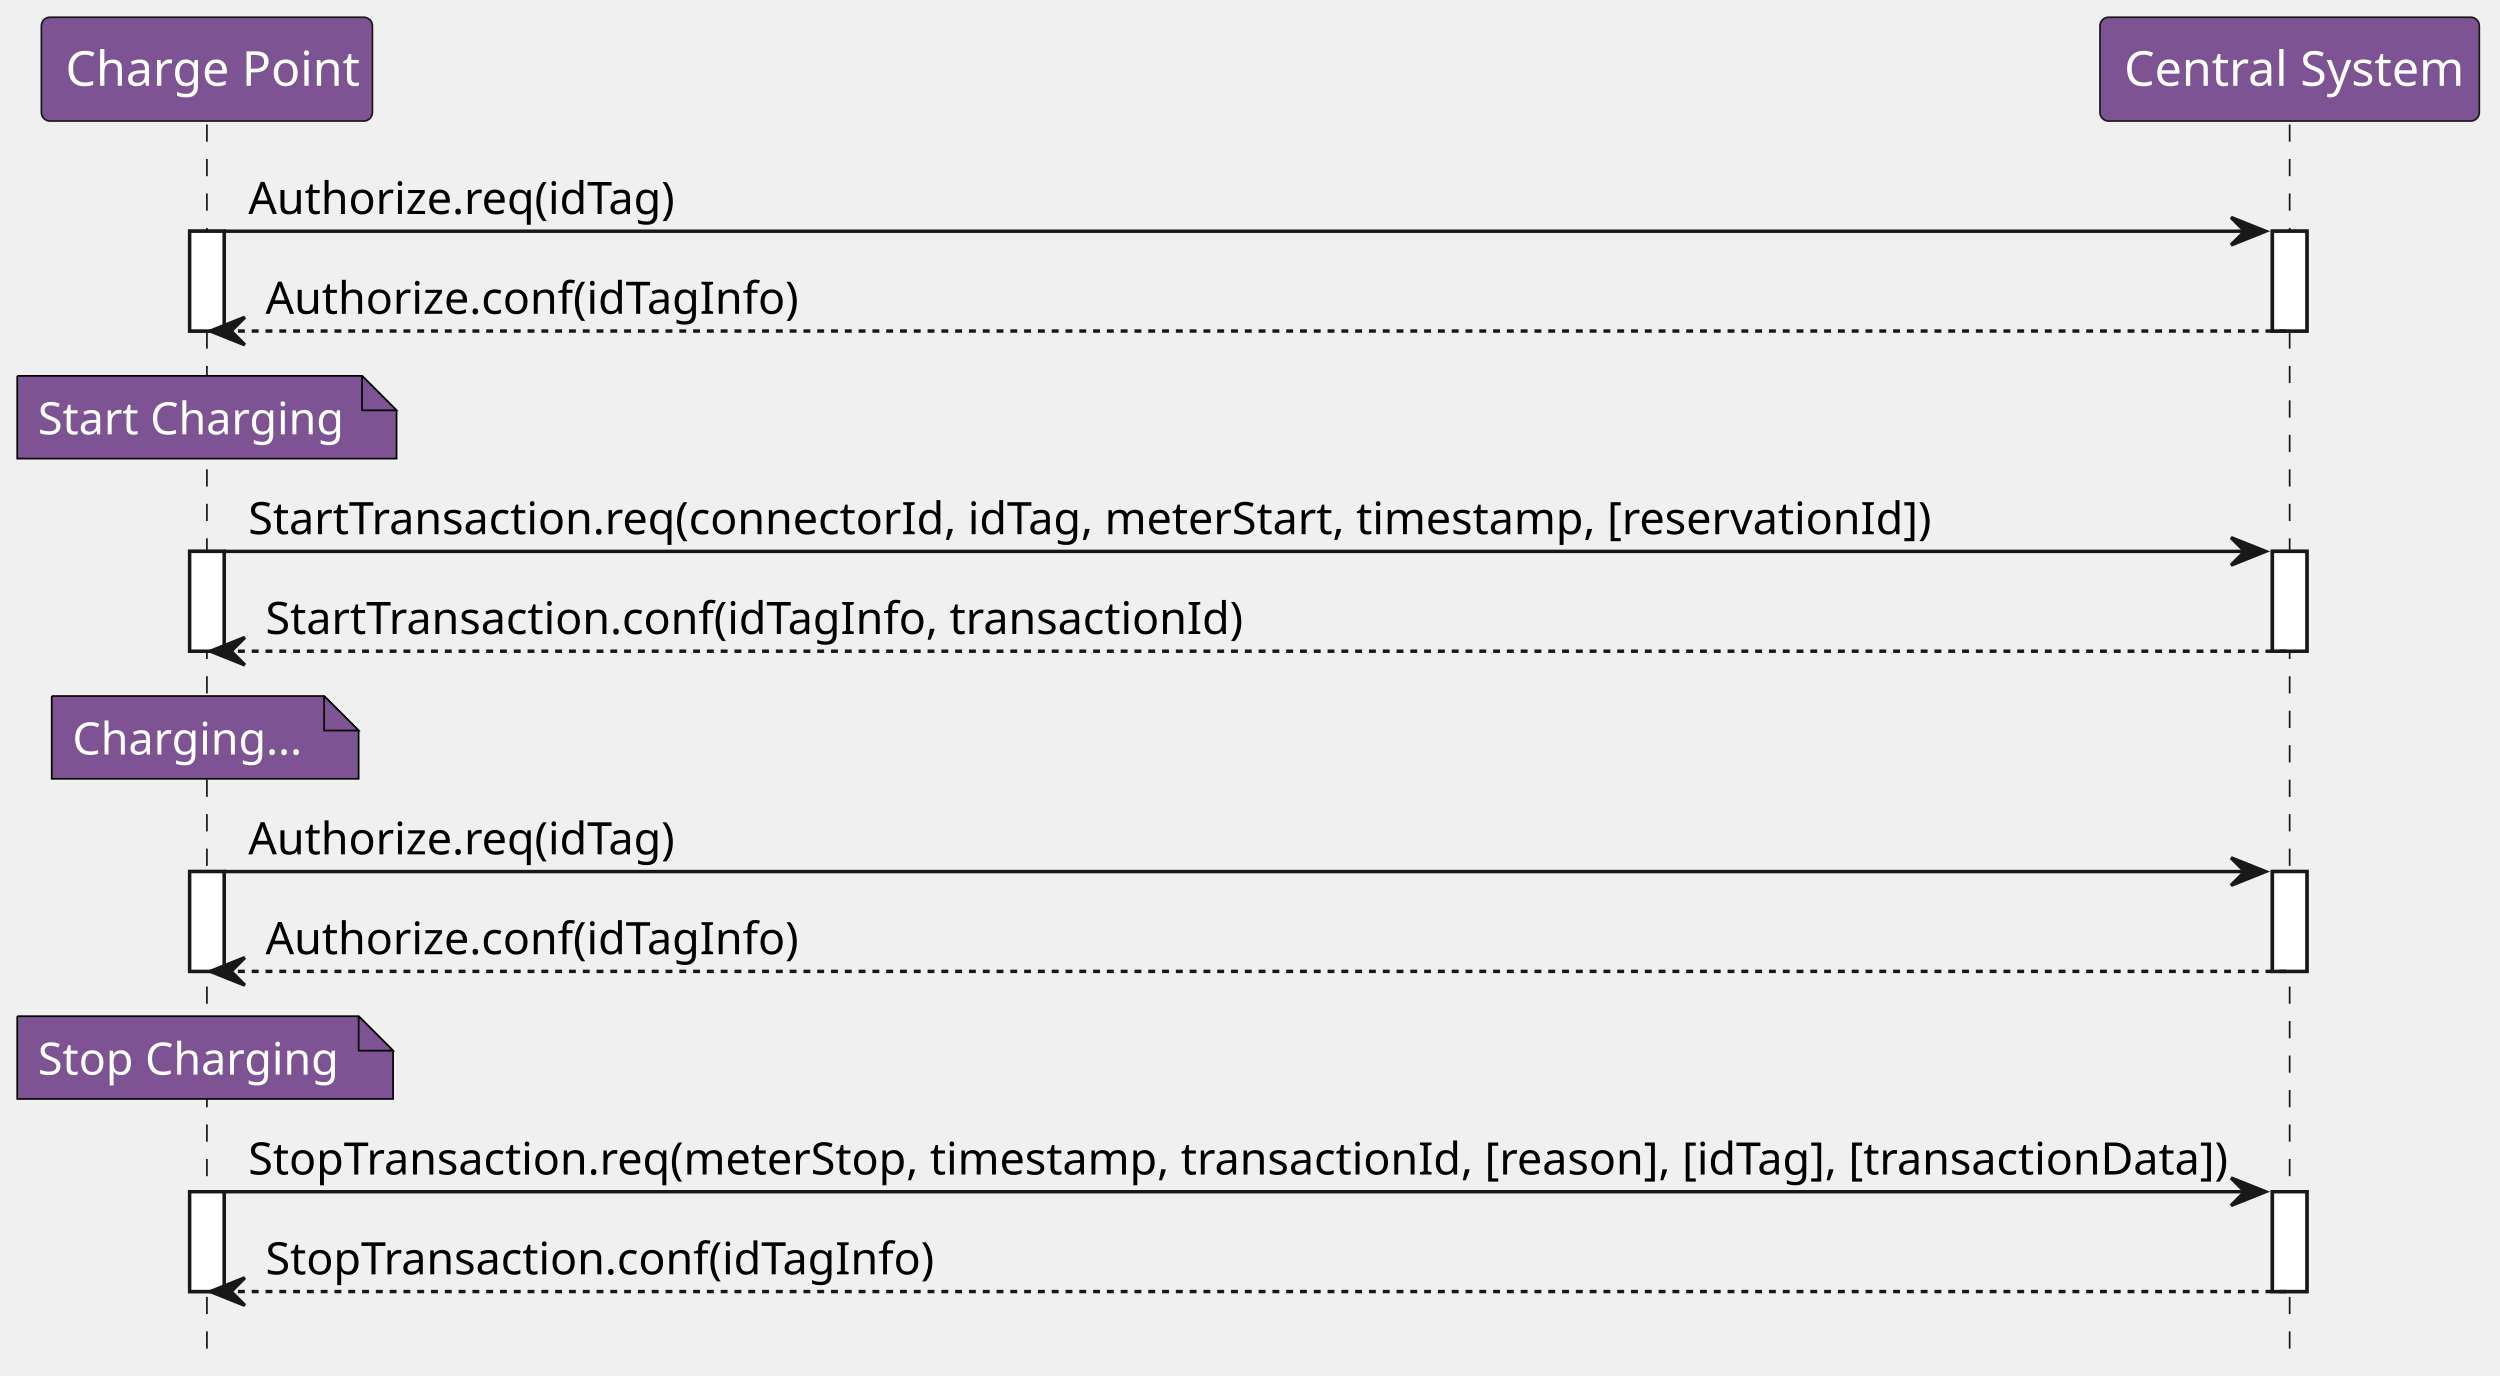
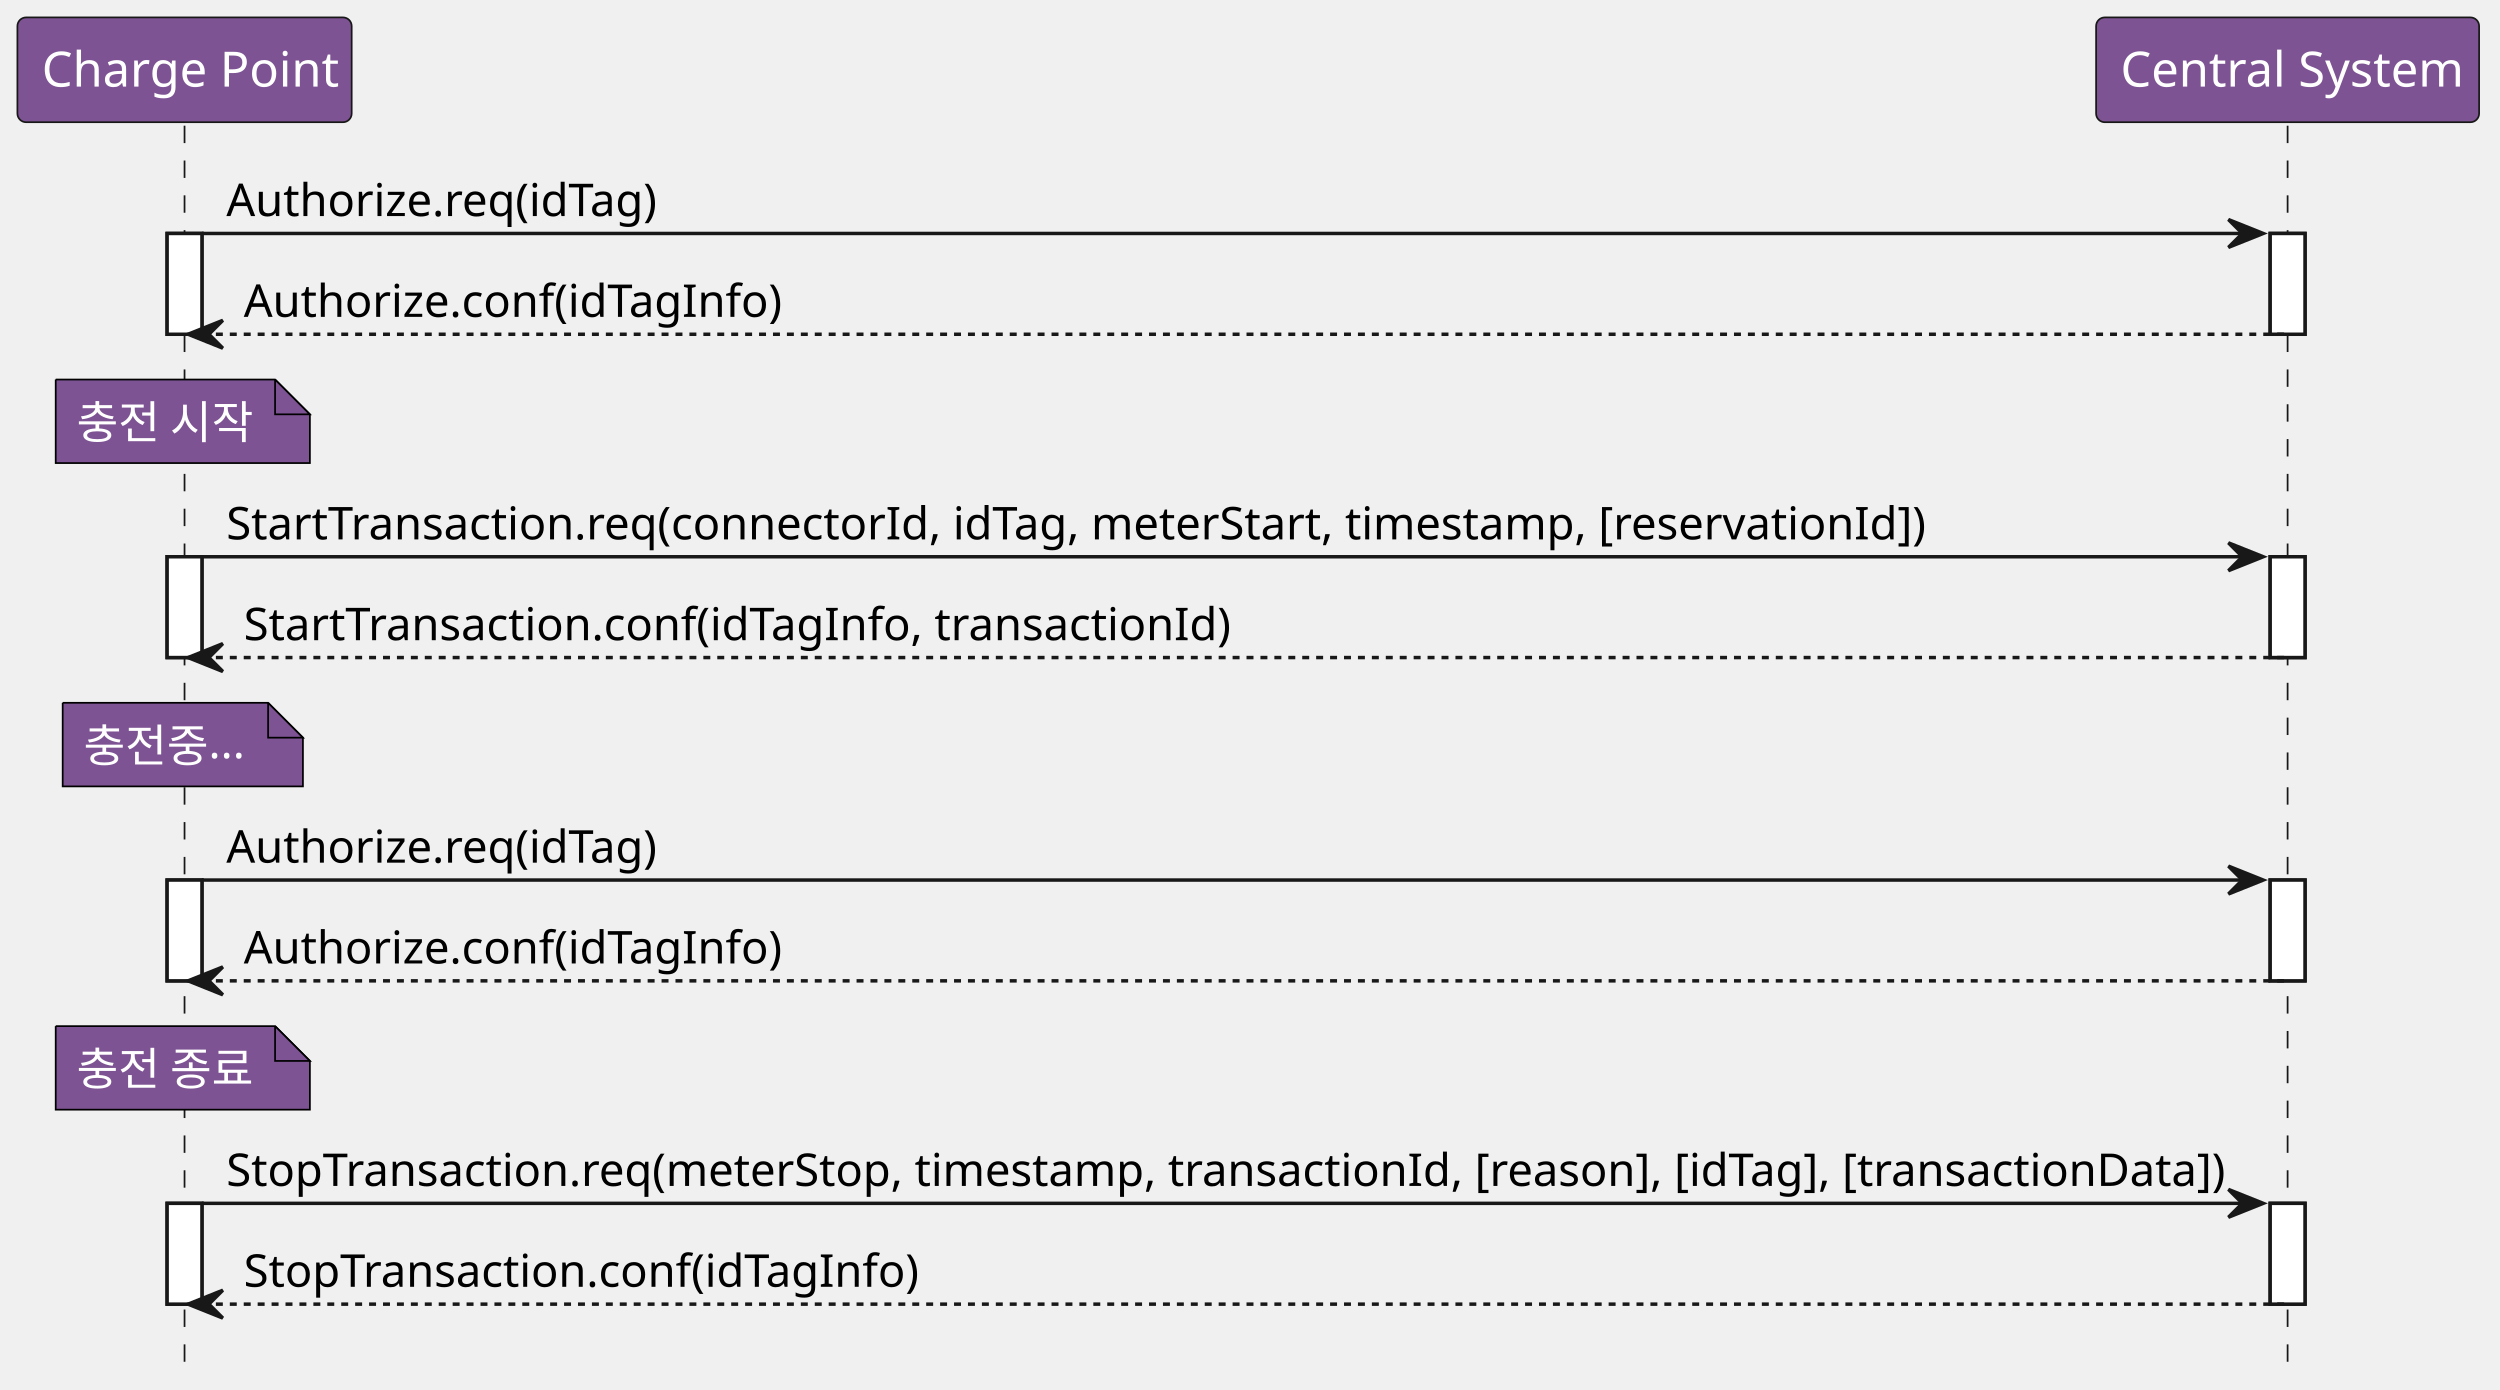
- <svg xmlns="http://www.w3.org/2000/svg" contentStyleType="text/css" height="399px" preserveAspectRatio="none" style="width:725px;height:399px;background:#FFFFFF;" version="1.1" viewBox="0 0 725 399" width="725px" zoomAndPan="magnify">
+ <svg xmlns="http://www.w3.org/2000/svg" contentStyleType="text/css" height="399px" preserveAspectRatio="none" style="width:718px;height:399px;background:#FFFFFF;" version="1.1" viewBox="0 0 718 399" width="718px" zoomAndPan="magnify">
  <defs />
  <g>
-     <rect fill="#FFFFFF" height="28.95" style="stroke:#181818;stroke-width:1.0;" width="10" x="55" y="67.05" />
-     <rect fill="#FFFFFF" height="28.95" style="stroke:#181818;stroke-width:1.0;" width="10" x="55" y="159.9" />
-     <rect fill="#FFFFFF" height="28.95" style="stroke:#181818;stroke-width:1.0;" width="10" x="55" y="252.75" />
-     <rect fill="#FFFFFF" height="28.95" style="stroke:#181818;stroke-width:1.0;" width="10" x="55" y="345.6" />
-     <rect fill="#FFFFFF" height="28.95" style="stroke:#181818;stroke-width:1.0;" width="10" x="659" y="67.05" />
-     <rect fill="#FFFFFF" height="28.95" style="stroke:#181818;stroke-width:1.0;" width="10" x="659" y="159.9" />
-     <rect fill="#FFFFFF" height="28.95" style="stroke:#181818;stroke-width:1.0;" width="10" x="659" y="252.75" />
-     <rect fill="#FFFFFF" height="28.95" style="stroke:#181818;stroke-width:1.0;" width="10" x="659" y="345.6" />
-     <line style="stroke:#181818;stroke-width:0.5;stroke-dasharray:5.0,5.0;" x1="60" x2="60" y1="36.1" y2="392.55" />
-     <line style="stroke:#181818;stroke-width:0.5;stroke-dasharray:5.0,5.0;" x1="664" x2="664" y1="36.1" y2="392.55" />
-     <rect fill="#7D5393" height="30.1" rx="2.5" ry="2.5" style="stroke:#181818;stroke-width:0.5;" width="96" x="12" y="5" />
-     <text fill="#FFFFFF" font-family="NanumGothic" font-size="14" lengthAdjust="spacing" textLength="82" x="19" y="24.88">Charge Point</text>
-     <rect fill="#7D5393" height="30.1" rx="2.5" ry="2.5" style="stroke:#181818;stroke-width:0.5;" width="110" x="609" y="5" />
-     <text fill="#FFFFFF" font-family="NanumGothic" font-size="14" lengthAdjust="spacing" textLength="96" x="616" y="24.88">Central System</text>
-     <rect fill="#FFFFFF" height="28.95" style="stroke:#181818;stroke-width:1.0;" width="10" x="55" y="67.05" />
-     <rect fill="#FFFFFF" height="28.95" style="stroke:#181818;stroke-width:1.0;" width="10" x="55" y="159.9" />
-     <rect fill="#FFFFFF" height="28.95" style="stroke:#181818;stroke-width:1.0;" width="10" x="55" y="252.75" />
-     <rect fill="#FFFFFF" height="28.95" style="stroke:#181818;stroke-width:1.0;" width="10" x="55" y="345.6" />
-     <rect fill="#FFFFFF" height="28.95" style="stroke:#181818;stroke-width:1.0;" width="10" x="659" y="67.05" />
-     <rect fill="#FFFFFF" height="28.95" style="stroke:#181818;stroke-width:1.0;" width="10" x="659" y="159.9" />
-     <rect fill="#FFFFFF" height="28.95" style="stroke:#181818;stroke-width:1.0;" width="10" x="659" y="252.75" />
-     <rect fill="#FFFFFF" height="28.95" style="stroke:#181818;stroke-width:1.0;" width="10" x="659" y="345.6" />
-     <polygon fill="#181818" points="647,63.05,657,67.05,647,71.05,651,67.05" style="stroke:#181818;stroke-width:1.0;" />
-     <line style="stroke:#181818;stroke-width:1.0;" x1="65" x2="653" y1="67.05" y2="67.05" />
-     <text fill="#000000" font-family="NanumGothic" font-size="13" lengthAdjust="spacing" textLength="126" x="72" y="62.06">Authorize.req(idTag)</text>
-     <polygon fill="#181818" points="71,92,61,96,71,100,67,96" style="stroke:#181818;stroke-width:1.0;" />
-     <line style="stroke:#181818;stroke-width:1.0;stroke-dasharray:2.0,2.0;" x1="65" x2="663" y1="96" y2="96" />
-     <text fill="#000000" font-family="NanumGothic" font-size="13" lengthAdjust="spacing" textLength="157" x="77" y="91.01">Authorize.conf(idTagInfo)</text>
-     <path d="M5,109 L5,133 L115,133 L115,119 L105,109 L5,109 " fill="#7D5393" style="stroke:#000000;stroke-width:0.5;" />
-     <path d="M105,109 L105,119 L115,119 L105,109 " fill="#7D5393" style="stroke:#000000;stroke-width:0.5;" />
-     <text fill="#FFFFFF" font-family="NanumGothic" font-size="13" lengthAdjust="spacing" textLength="89" x="11" y="125.96">Start Charging</text>
-     <polygon fill="#181818" points="647,155.9,657,159.9,647,163.9,651,159.9" style="stroke:#181818;stroke-width:1.0;" />
-     <line style="stroke:#181818;stroke-width:1.0;" x1="65" x2="653" y1="159.9" y2="159.9" />
-     <text fill="#000000" font-family="NanumGothic" font-size="13" lengthAdjust="spacing" textLength="488" x="72" y="154.91">StartTransaction.req(connectorId, idTag, meterStart, timestamp, [reservationId])</text>
-     <polygon fill="#181818" points="71,184.85,61,188.85,71,192.85,67,188.85" style="stroke:#181818;stroke-width:1.0;" />
-     <line style="stroke:#181818;stroke-width:1.0;stroke-dasharray:2.0,2.0;" x1="65" x2="663" y1="188.85" y2="188.85" />
-     <text fill="#000000" font-family="NanumGothic" font-size="13" lengthAdjust="spacing" textLength="284" x="77" y="183.86">StartTransaction.conf(idTagInfo, transactionId)</text>
-     <path d="M15,201.85 L15,225.85 L104,225.85 L104,211.85 L94,201.85 L15,201.85 " fill="#7D5393" style="stroke:#000000;stroke-width:0.5;" />
-     <path d="M94,201.85 L94,211.85 L104,211.85 L94,201.85 " fill="#7D5393" style="stroke:#000000;stroke-width:0.5;" />
-     <text fill="#FFFFFF" font-family="NanumGothic" font-size="13" lengthAdjust="spacing" textLength="68" x="21" y="218.81">Charging...</text>
-     <polygon fill="#181818" points="647,248.75,657,252.75,647,256.75,651,252.75" style="stroke:#181818;stroke-width:1.0;" />
-     <line style="stroke:#181818;stroke-width:1.0;" x1="65" x2="653" y1="252.75" y2="252.75" />
-     <text fill="#000000" font-family="NanumGothic" font-size="13" lengthAdjust="spacing" textLength="126" x="72" y="247.76">Authorize.req(idTag)</text>
-     <polygon fill="#181818" points="71,277.7,61,281.7,71,285.7,67,281.7" style="stroke:#181818;stroke-width:1.0;" />
-     <line style="stroke:#181818;stroke-width:1.0;stroke-dasharray:2.0,2.0;" x1="65" x2="663" y1="281.7" y2="281.7" />
-     <text fill="#000000" font-family="NanumGothic" font-size="13" lengthAdjust="spacing" textLength="157" x="77" y="276.71">Authorize.conf(idTagInfo)</text>
-     <path d="M5,294.7 L5,318.7 L114,318.7 L114,304.7 L104,294.7 L5,294.7 " fill="#7D5393" style="stroke:#000000;stroke-width:0.5;" />
-     <path d="M104,294.7 L104,304.7 L114,304.7 L104,294.7 " fill="#7D5393" style="stroke:#000000;stroke-width:0.5;" />
-     <text fill="#FFFFFF" font-family="NanumGothic" font-size="13" lengthAdjust="spacing" textLength="88" x="11" y="311.66">Stop Charging</text>
-     <polygon fill="#181818" points="647,341.6,657,345.6,647,349.6,651,345.6" style="stroke:#181818;stroke-width:1.0;" />
-     <line style="stroke:#181818;stroke-width:1.0;" x1="65" x2="653" y1="345.6" y2="345.6" />
-     <text fill="#000000" font-family="NanumGothic" font-size="13" lengthAdjust="spacing" textLength="580" x="72" y="340.61">StopTransaction.req(meterStop, timestamp, transactionId, [reason], [idTag], [transactionData])</text>
-     <polygon fill="#181818" points="71,370.55,61,374.55,71,378.55,67,374.55" style="stroke:#181818;stroke-width:1.0;" />
-     <line style="stroke:#181818;stroke-width:1.0;stroke-dasharray:2.0,2.0;" x1="65" x2="663" y1="374.55" y2="374.55" />
-     <text fill="#000000" font-family="NanumGothic" font-size="13" lengthAdjust="spacing" textLength="196" x="77" y="369.56">StopTransaction.conf(idTagInfo)</text>
+     <rect fill="#FFFFFF" height="28.95" style="stroke:#181818;stroke-width:1.0;" width="10" x="48" y="67.05" />
+     <rect fill="#FFFFFF" height="28.95" style="stroke:#181818;stroke-width:1.0;" width="10" x="48" y="159.9" />
+     <rect fill="#FFFFFF" height="28.95" style="stroke:#181818;stroke-width:1.0;" width="10" x="48" y="252.75" />
+     <rect fill="#FFFFFF" height="28.95" style="stroke:#181818;stroke-width:1.0;" width="10" x="48" y="345.6" />
+     <rect fill="#FFFFFF" height="28.95" style="stroke:#181818;stroke-width:1.0;" width="10" x="652" y="67.05" />
+     <rect fill="#FFFFFF" height="28.95" style="stroke:#181818;stroke-width:1.0;" width="10" x="652" y="159.9" />
+     <rect fill="#FFFFFF" height="28.95" style="stroke:#181818;stroke-width:1.0;" width="10" x="652" y="252.75" />
+     <rect fill="#FFFFFF" height="28.95" style="stroke:#181818;stroke-width:1.0;" width="10" x="652" y="345.6" />
+     <line style="stroke:#181818;stroke-width:0.5;stroke-dasharray:5.0,5.0;" x1="53" x2="53" y1="36.1" y2="392.55" />
+     <line style="stroke:#181818;stroke-width:0.5;stroke-dasharray:5.0,5.0;" x1="657" x2="657" y1="36.1" y2="392.55" />
+     <rect fill="#7D5393" height="30.1" rx="2.5" ry="2.5" style="stroke:#181818;stroke-width:0.5;" width="96" x="5" y="5" />
+     <text fill="#FFFFFF" font-family="NanumGothic" font-size="14" lengthAdjust="spacing" textLength="82" x="12" y="24.88">Charge Point</text>
+     <rect fill="#7D5393" height="30.1" rx="2.5" ry="2.5" style="stroke:#181818;stroke-width:0.5;" width="110" x="602" y="5" />
+     <text fill="#FFFFFF" font-family="NanumGothic" font-size="14" lengthAdjust="spacing" textLength="96" x="609" y="24.88">Central System</text>
+     <rect fill="#FFFFFF" height="28.95" style="stroke:#181818;stroke-width:1.0;" width="10" x="48" y="67.05" />
+     <rect fill="#FFFFFF" height="28.95" style="stroke:#181818;stroke-width:1.0;" width="10" x="48" y="159.9" />
+     <rect fill="#FFFFFF" height="28.95" style="stroke:#181818;stroke-width:1.0;" width="10" x="48" y="252.75" />
+     <rect fill="#FFFFFF" height="28.95" style="stroke:#181818;stroke-width:1.0;" width="10" x="48" y="345.6" />
+     <rect fill="#FFFFFF" height="28.95" style="stroke:#181818;stroke-width:1.0;" width="10" x="652" y="67.05" />
+     <rect fill="#FFFFFF" height="28.95" style="stroke:#181818;stroke-width:1.0;" width="10" x="652" y="159.9" />
+     <rect fill="#FFFFFF" height="28.95" style="stroke:#181818;stroke-width:1.0;" width="10" x="652" y="252.75" />
+     <rect fill="#FFFFFF" height="28.95" style="stroke:#181818;stroke-width:1.0;" width="10" x="652" y="345.6" />
+     <polygon fill="#181818" points="640,63.05,650,67.05,640,71.05,644,67.05" style="stroke:#181818;stroke-width:1.0;" />
+     <line style="stroke:#181818;stroke-width:1.0;" x1="58" x2="646" y1="67.05" y2="67.05" />
+     <text fill="#000000" font-family="NanumGothic" font-size="13" lengthAdjust="spacing" textLength="126" x="65" y="62.06">Authorize.req(idTag)</text>
+     <polygon fill="#181818" points="64,92,54,96,64,100,60,96" style="stroke:#181818;stroke-width:1.0;" />
+     <line style="stroke:#181818;stroke-width:1.0;stroke-dasharray:2.0,2.0;" x1="58" x2="656" y1="96" y2="96" />
+     <text fill="#000000" font-family="NanumGothic" font-size="13" lengthAdjust="spacing" textLength="157" x="70" y="91.01">Authorize.conf(idTagInfo)</text>
+     <path d="M16,109 L16,133 L89,133 L89,119 L79,109 L16,109 " fill="#7D5393" style="stroke:#000000;stroke-width:0.5;" />
+     <path d="M79,109 L79,119 L89,119 L79,109 " fill="#7D5393" style="stroke:#000000;stroke-width:0.5;" />
+     <text fill="#FFFFFF" font-family="NanumGothic" font-size="13" lengthAdjust="spacing" textLength="52" x="22" y="125.96">충전 시작</text>
+     <polygon fill="#181818" points="640,155.9,650,159.9,640,163.9,644,159.9" style="stroke:#181818;stroke-width:1.0;" />
+     <line style="stroke:#181818;stroke-width:1.0;" x1="58" x2="646" y1="159.9" y2="159.9" />
+     <text fill="#000000" font-family="NanumGothic" font-size="13" lengthAdjust="spacing" textLength="488" x="65" y="154.91">StartTransaction.req(connectorId, idTag, meterStart, timestamp, [reservationId])</text>
+     <polygon fill="#181818" points="64,184.85,54,188.85,64,192.85,60,188.85" style="stroke:#181818;stroke-width:1.0;" />
+     <line style="stroke:#181818;stroke-width:1.0;stroke-dasharray:2.0,2.0;" x1="58" x2="656" y1="188.85" y2="188.85" />
+     <text fill="#000000" font-family="NanumGothic" font-size="13" lengthAdjust="spacing" textLength="284" x="70" y="183.86">StartTransaction.conf(idTagInfo, transactionId)</text>
+     <path d="M18,201.85 L18,225.85 L87,225.85 L87,211.85 L77,201.85 L18,201.85 " fill="#7D5393" style="stroke:#000000;stroke-width:0.5;" />
+     <path d="M77,201.85 L77,211.85 L87,211.85 L77,201.85 " fill="#7D5393" style="stroke:#000000;stroke-width:0.5;" />
+     <text fill="#FFFFFF" font-family="NanumGothic" font-size="13" lengthAdjust="spacing" textLength="48" x="24" y="218.81">충전중...</text>
+     <polygon fill="#181818" points="640,248.75,650,252.75,640,256.75,644,252.75" style="stroke:#181818;stroke-width:1.0;" />
+     <line style="stroke:#181818;stroke-width:1.0;" x1="58" x2="646" y1="252.75" y2="252.75" />
+     <text fill="#000000" font-family="NanumGothic" font-size="13" lengthAdjust="spacing" textLength="126" x="65" y="247.76">Authorize.req(idTag)</text>
+     <polygon fill="#181818" points="64,277.7,54,281.7,64,285.7,60,281.7" style="stroke:#181818;stroke-width:1.0;" />
+     <line style="stroke:#181818;stroke-width:1.0;stroke-dasharray:2.0,2.0;" x1="58" x2="656" y1="281.7" y2="281.7" />
+     <text fill="#000000" font-family="NanumGothic" font-size="13" lengthAdjust="spacing" textLength="157" x="70" y="276.71">Authorize.conf(idTagInfo)</text>
+     <path d="M16,294.7 L16,318.7 L89,318.7 L89,304.7 L79,294.7 L16,294.7 " fill="#7D5393" style="stroke:#000000;stroke-width:0.5;" />
+     <path d="M79,294.7 L79,304.7 L89,304.7 L79,294.7 " fill="#7D5393" style="stroke:#000000;stroke-width:0.5;" />
+     <text fill="#FFFFFF" font-family="NanumGothic" font-size="13" lengthAdjust="spacing" textLength="52" x="22" y="311.66">충전 종료</text>
+     <polygon fill="#181818" points="640,341.6,650,345.6,640,349.6,644,345.6" style="stroke:#181818;stroke-width:1.0;" />
+     <line style="stroke:#181818;stroke-width:1.0;" x1="58" x2="646" y1="345.6" y2="345.6" />
+     <text fill="#000000" font-family="NanumGothic" font-size="13" lengthAdjust="spacing" textLength="580" x="65" y="340.61">StopTransaction.req(meterStop, timestamp, transactionId, [reason], [idTag], [transactionData])</text>
+     <polygon fill="#181818" points="64,370.55,54,374.55,64,378.55,60,374.55" style="stroke:#181818;stroke-width:1.0;" />
+     <line style="stroke:#181818;stroke-width:1.0;stroke-dasharray:2.0,2.0;" x1="58" x2="656" y1="374.55" y2="374.55" />
+     <text fill="#000000" font-family="NanumGothic" font-size="13" lengthAdjust="spacing" textLength="196" x="70" y="369.56">StopTransaction.conf(idTagInfo)</text>
  </g>
</svg>
